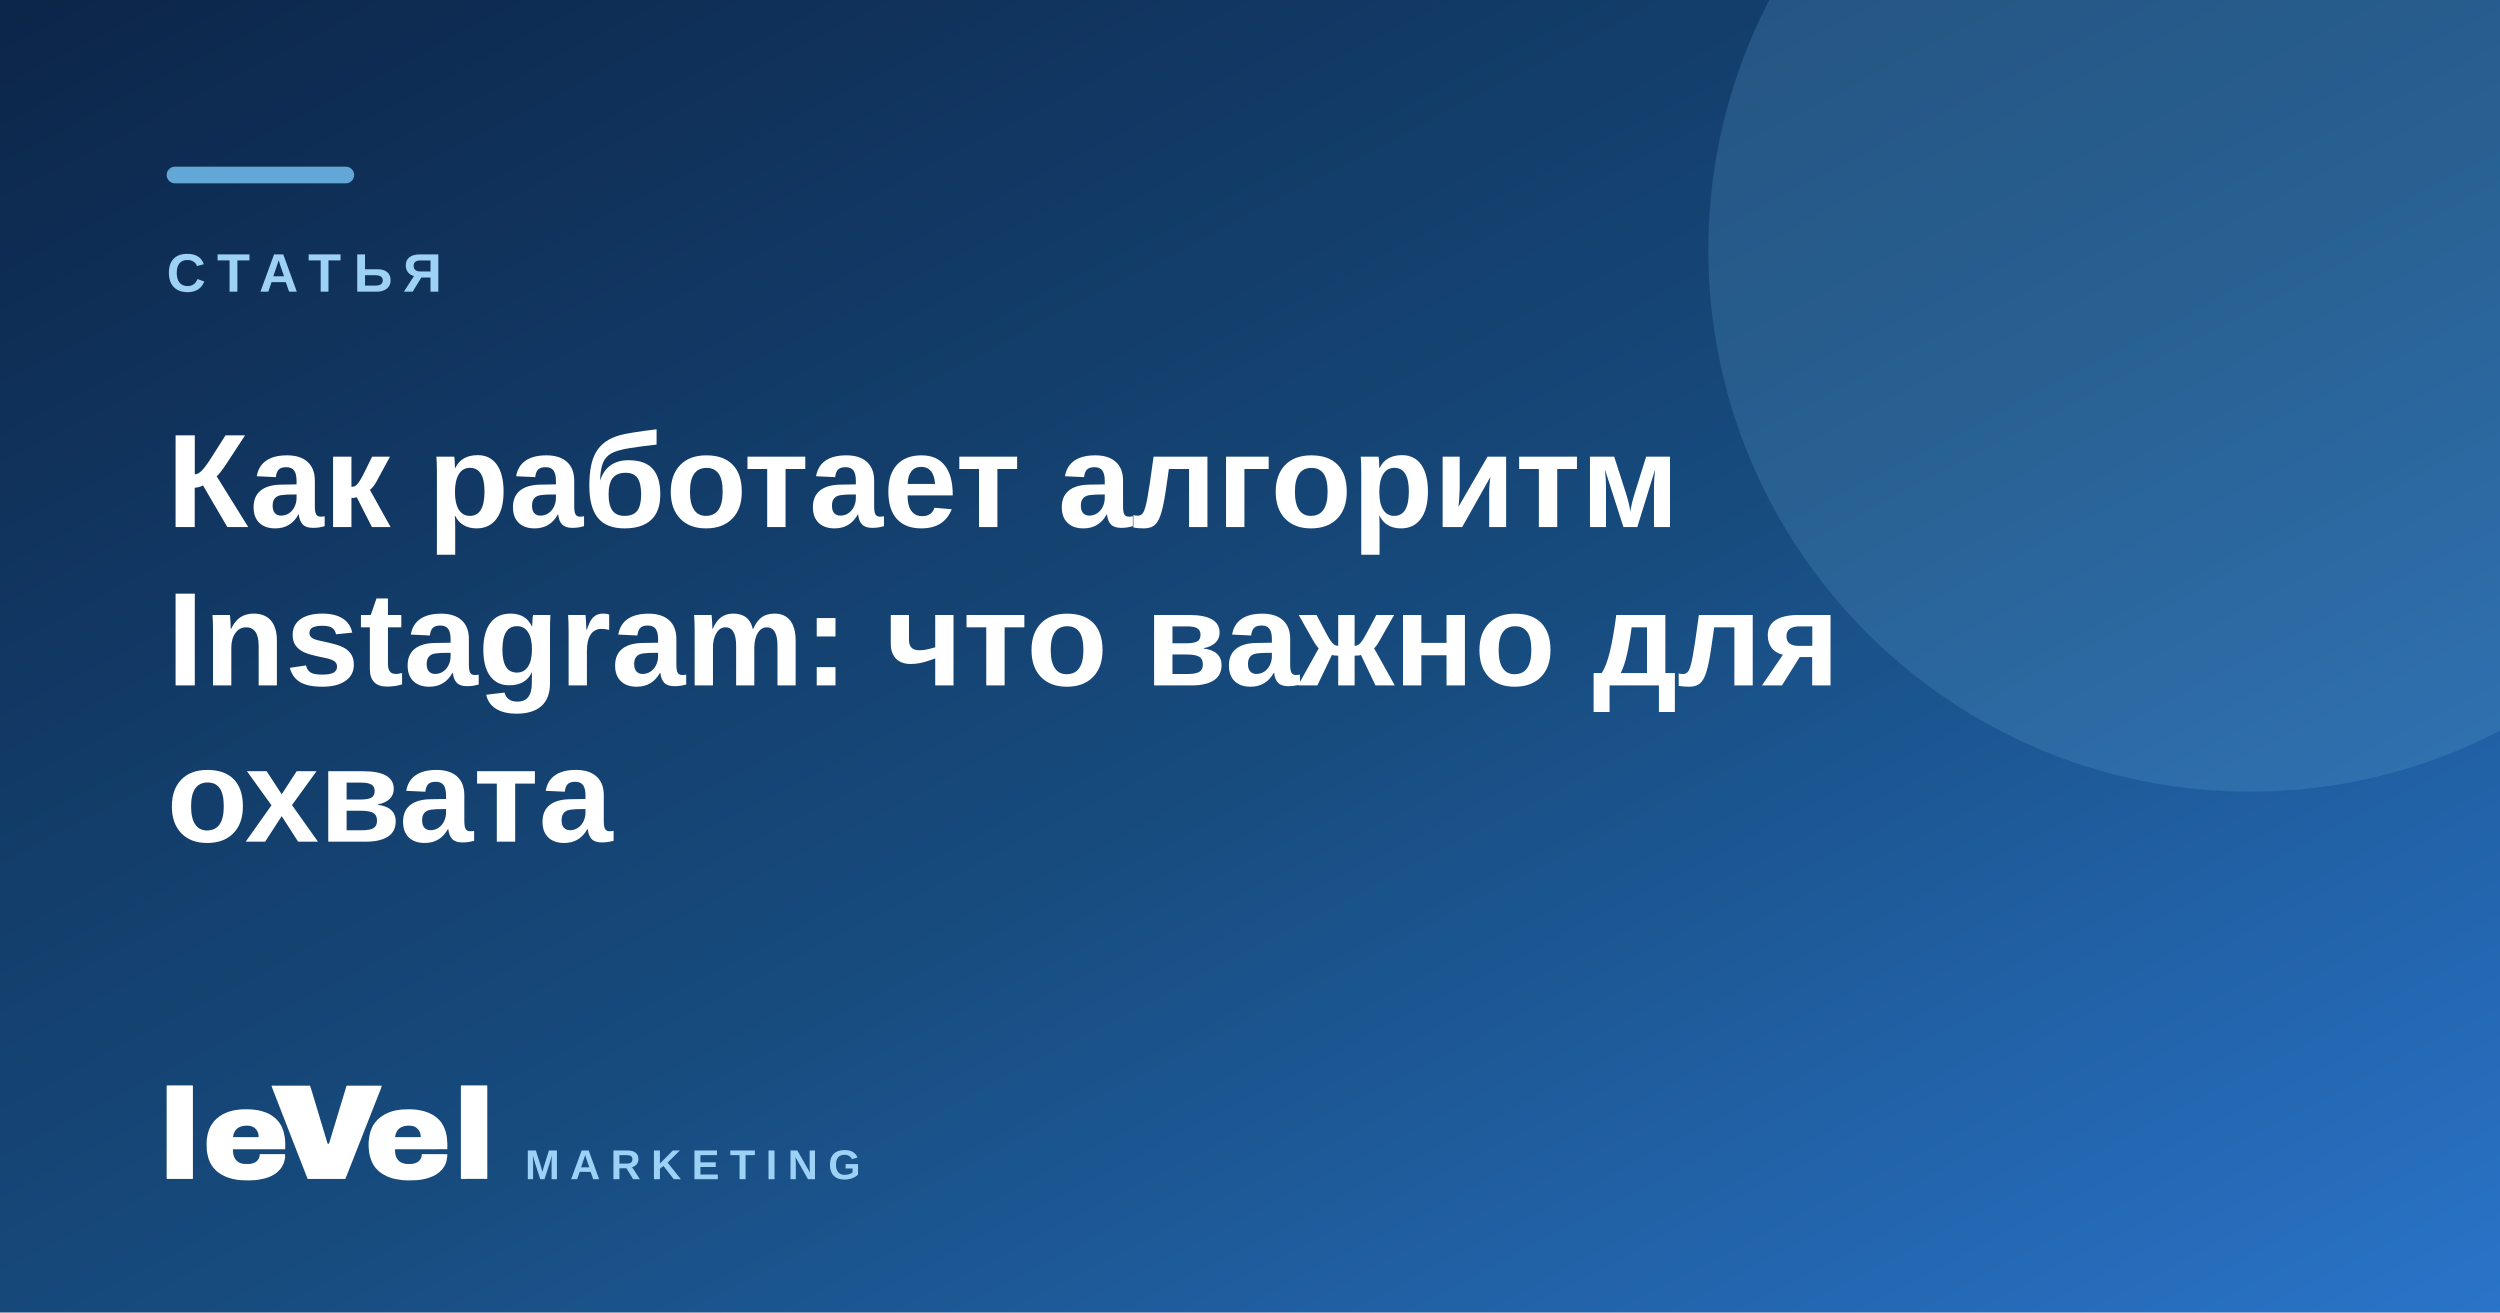
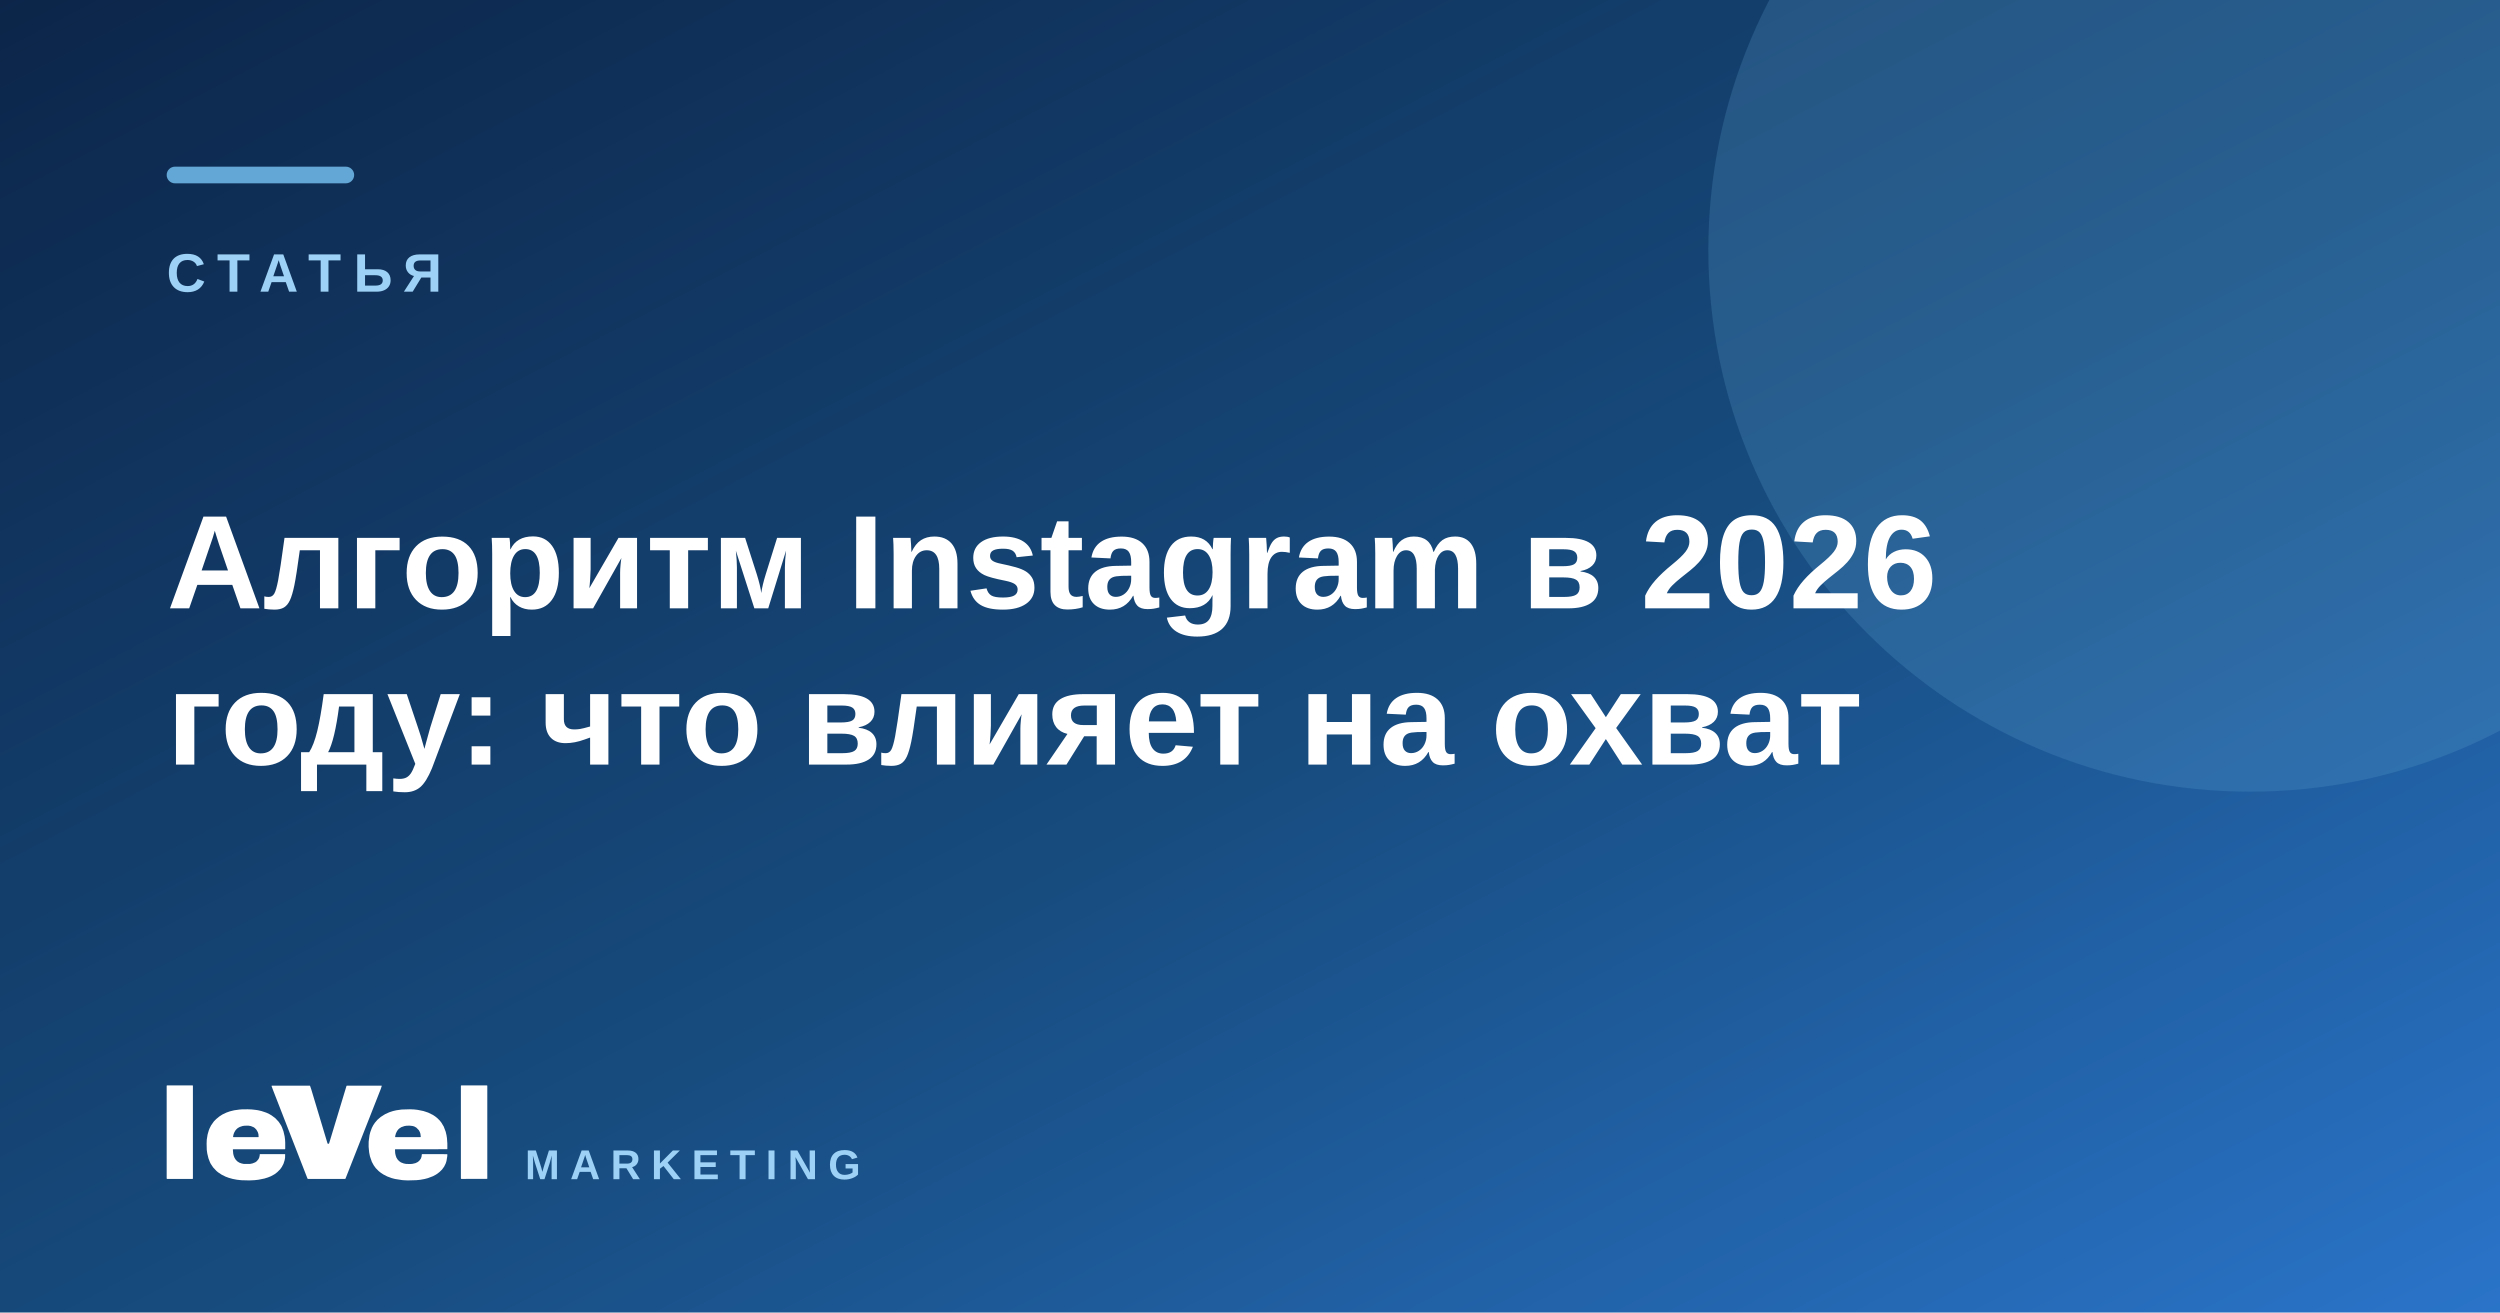
<svg xmlns="http://www.w3.org/2000/svg" viewBox="0 0 1200 630" width="1200" height="630">
  <defs>
    <linearGradient id="g" x1="0" y1="0" x2="1" y2="1">
      <stop offset="0" stop-color="#0c2549" />
      <stop offset=".55" stop-color="#174c7f" />
      <stop offset="1" stop-color="#2a74c9" />
    </linearGradient>
  </defs>
  <rect width="1200" height="630" fill="url(#g)" />
  <circle cx="1080" cy="120" r="260" fill="#62a7d5" opacity=".22" />
  <rect x="80" y="80" width="90" height="8" rx="4" fill="#62a7d5" />
  <text x="80" y="140" font-size="26" font-weight="700" letter-spacing="6" fill="#9dd1f5" font-family="Manrope, Arial, Helvetica, sans-serif">СТАТЬЯ</text>
  <g font-family="Manrope, Arial, Helvetica, sans-serif">
-     <text x="80" y="253" font-size="64" font-weight="800" fill="#fff">Как работает алгоритм</text>
-     <text x="80" y="329" font-size="64" font-weight="800" fill="#fff">Instagram: что важно для</text>
-     <text x="80" y="404" font-size="64" font-weight="800" fill="#fff">охвата</text>
+     <text x="80" y="292" font-size="64" font-weight="800" fill="#fff">Алгоритм Instagram в 2026</text>
+     <text x="80" y="367" font-size="64" font-weight="800" fill="#fff">году: что влияет на охват</text>
  </g>
  <path transform="translate(80 521) scale(.19)" fill="#fff" fill-rule="evenodd" d="M0.7 0.0 L0.0 1.0 L0.0 235.0 L0.7 236.2 L65.7 236.2 L66.3 235.0 L66.3 1.0 L65.7 0.0Z M744.7 0.0 L743.7 0.3 L743.3 1.0 L743.3 235.0 L743.7 235.8 L744.7 236.2 L809.7 236.0 L810.0 235.0 L810.0 1.0 L809.7 0.3 L808.7 0.0Z M265.7 0.7 L265.1 1.0 L265.1 2.0 L268.4 11.0 L355.7 235.2 L356.7 236.2 L450.7 236.2 L451.7 235.7 L540.9 9.0 L543.5 1.0 L542.7 0.7 L455.7 0.7 L454.4 1.0 L411.1 144.0 L410.1 147.0 L409.7 147.4 L407.7 147.4 L406.7 147.0 L406.2 146.0 L365.0 9.0 L362.2 1.0 L361.7 0.7Z M183.7 61.0 L170.7 62.8 L159.7 65.5 L150.7 68.7 L140.7 73.5 L132.7 78.7 L125.1 85.0 L119.2 91.0 L112.2 101.0 L108.2 109.0 L106.3 114.0 L103.4 124.0 L101.3 137.0 L100.9 147.0 L101.3 163.0 L102.6 172.0 L105.5 184.0 L109.3 194.0 L111.3 198.0 L117.3 207.0 L125.7 216.0 L129.7 219.4 L138.7 225.4 L148.7 230.4 L156.7 233.4 L166.7 236.2 L177.7 238.3 L188.7 239.5 L208.7 240.0 L221.7 239.4 L231.7 238.3 L246.7 235.3 L255.7 232.5 L263.7 229.3 L272.7 224.3 L279.6 219.0 L286.7 211.9 L290.9 206.0 L295.1 198.0 L298.0 189.0 L299.1 183.0 L299.3 174.0 L298.7 173.6 L235.7 173.6 L235.2 174.0 L235.0 177.0 L233.9 182.0 L232.1 186.0 L227.7 191.4 L223.7 194.3 L216.7 197.1 L210.7 198.3 L194.7 198.3 L189.7 197.3 L183.7 195.2 L178.7 192.0 L174.7 188.0 L171.5 183.0 L169.5 178.0 L168.2 173.0 L167.2 162.0 L167.7 161.5 L168.7 161.3 L298.7 161.3 L299.5 160.0 L299.5 145.0 L299.1 137.0 L298.1 129.0 L295.1 116.0 L291.0 105.0 L289.0 101.0 L283.1 92.0 L274.7 83.0 L265.4 76.0 L259.7 72.6 L251.7 68.8 L239.7 64.8 L230.7 62.7 L223.7 61.7 L214.7 60.7 L204.7 60.3 L189.7 60.5Z M593.7 60.9 L579.7 62.9 L571.7 64.8 L562.7 67.7 L551.7 72.7 L540.7 79.7 L532.7 86.6 L526.3 94.0 L522.2 100.0 L518.5 107.0 L514.4 118.0 L512.4 126.0 L510.3 142.0 L510.2 155.0 L511.5 169.0 L513.5 179.0 L518.3 193.0 L523.2 202.0 L528.3 209.0 L535.7 216.5 L540.7 220.5 L547.7 225.1 L557.7 230.2 L568.7 234.2 L576.7 236.3 L595.7 239.3 L608.7 240.0 L630.7 239.4 L640.7 238.4 L651.7 236.4 L659.7 234.3 L672.7 229.4 L680.7 225.1 L688.7 219.3 L695.7 212.5 L701.1 205.0 L705.0 197.0 L706.9 191.0 L708.9 179.0 L709.1 175.0 L708.7 173.7 L645.7 173.6 L644.6 174.0 L643.9 180.0 L642.1 185.0 L638.7 189.7 L634.7 193.3 L628.7 196.3 L620.7 198.2 L614.7 198.6 L604.7 198.3 L598.7 197.1 L591.7 194.4 L587.0 191.0 L583.3 187.0 L580.3 182.0 L578.3 176.0 L577.3 171.0 L576.8 162.0 L577.7 161.3 L708.7 161.2 L709.1 160.0 L709.1 147.0 L708.1 133.0 L707.0 126.0 L704.9 117.0 L700.0 104.0 L694.0 94.0 L690.1 89.0 L684.1 83.0 L678.7 78.6 L672.7 74.6 L660.7 68.7 L648.7 64.7 L633.7 61.7 L624.7 60.7 L614.7 60.3Z M196.7 101.8 L191.7 102.6 L184.7 104.9 L179.7 107.7 L176.7 110.3 L173.5 114.0 L170.2 120.0 L168.6 125.0 L167.7 130.0 L168.7 130.6 L231.7 130.6 L232.3 130.0 L231.8 123.0 L230.2 118.0 L226.8 112.0 L222.7 107.7 L219.7 105.6 L212.7 102.7 L206.7 101.7Z M605.7 101.9 L600.7 102.7 L592.7 105.5 L587.7 108.8 L585.3 111.0 L582.2 115.0 L579.2 121.0 L577.3 128.0 L577.2 130.0 L577.7 130.6 L640.7 130.6 L642.0 130.0 L641.0 122.0 L639.7 118.0 L637.0 113.0 L630.7 106.6 L625.7 103.8 L621.7 102.6 L613.7 101.6Z" />
  <text x="252" y="566" font-size="20" font-weight="700" letter-spacing="5" fill="#9dd1f5" font-family="Manrope, Arial, Helvetica, sans-serif">MARKETING</text>
</svg>
